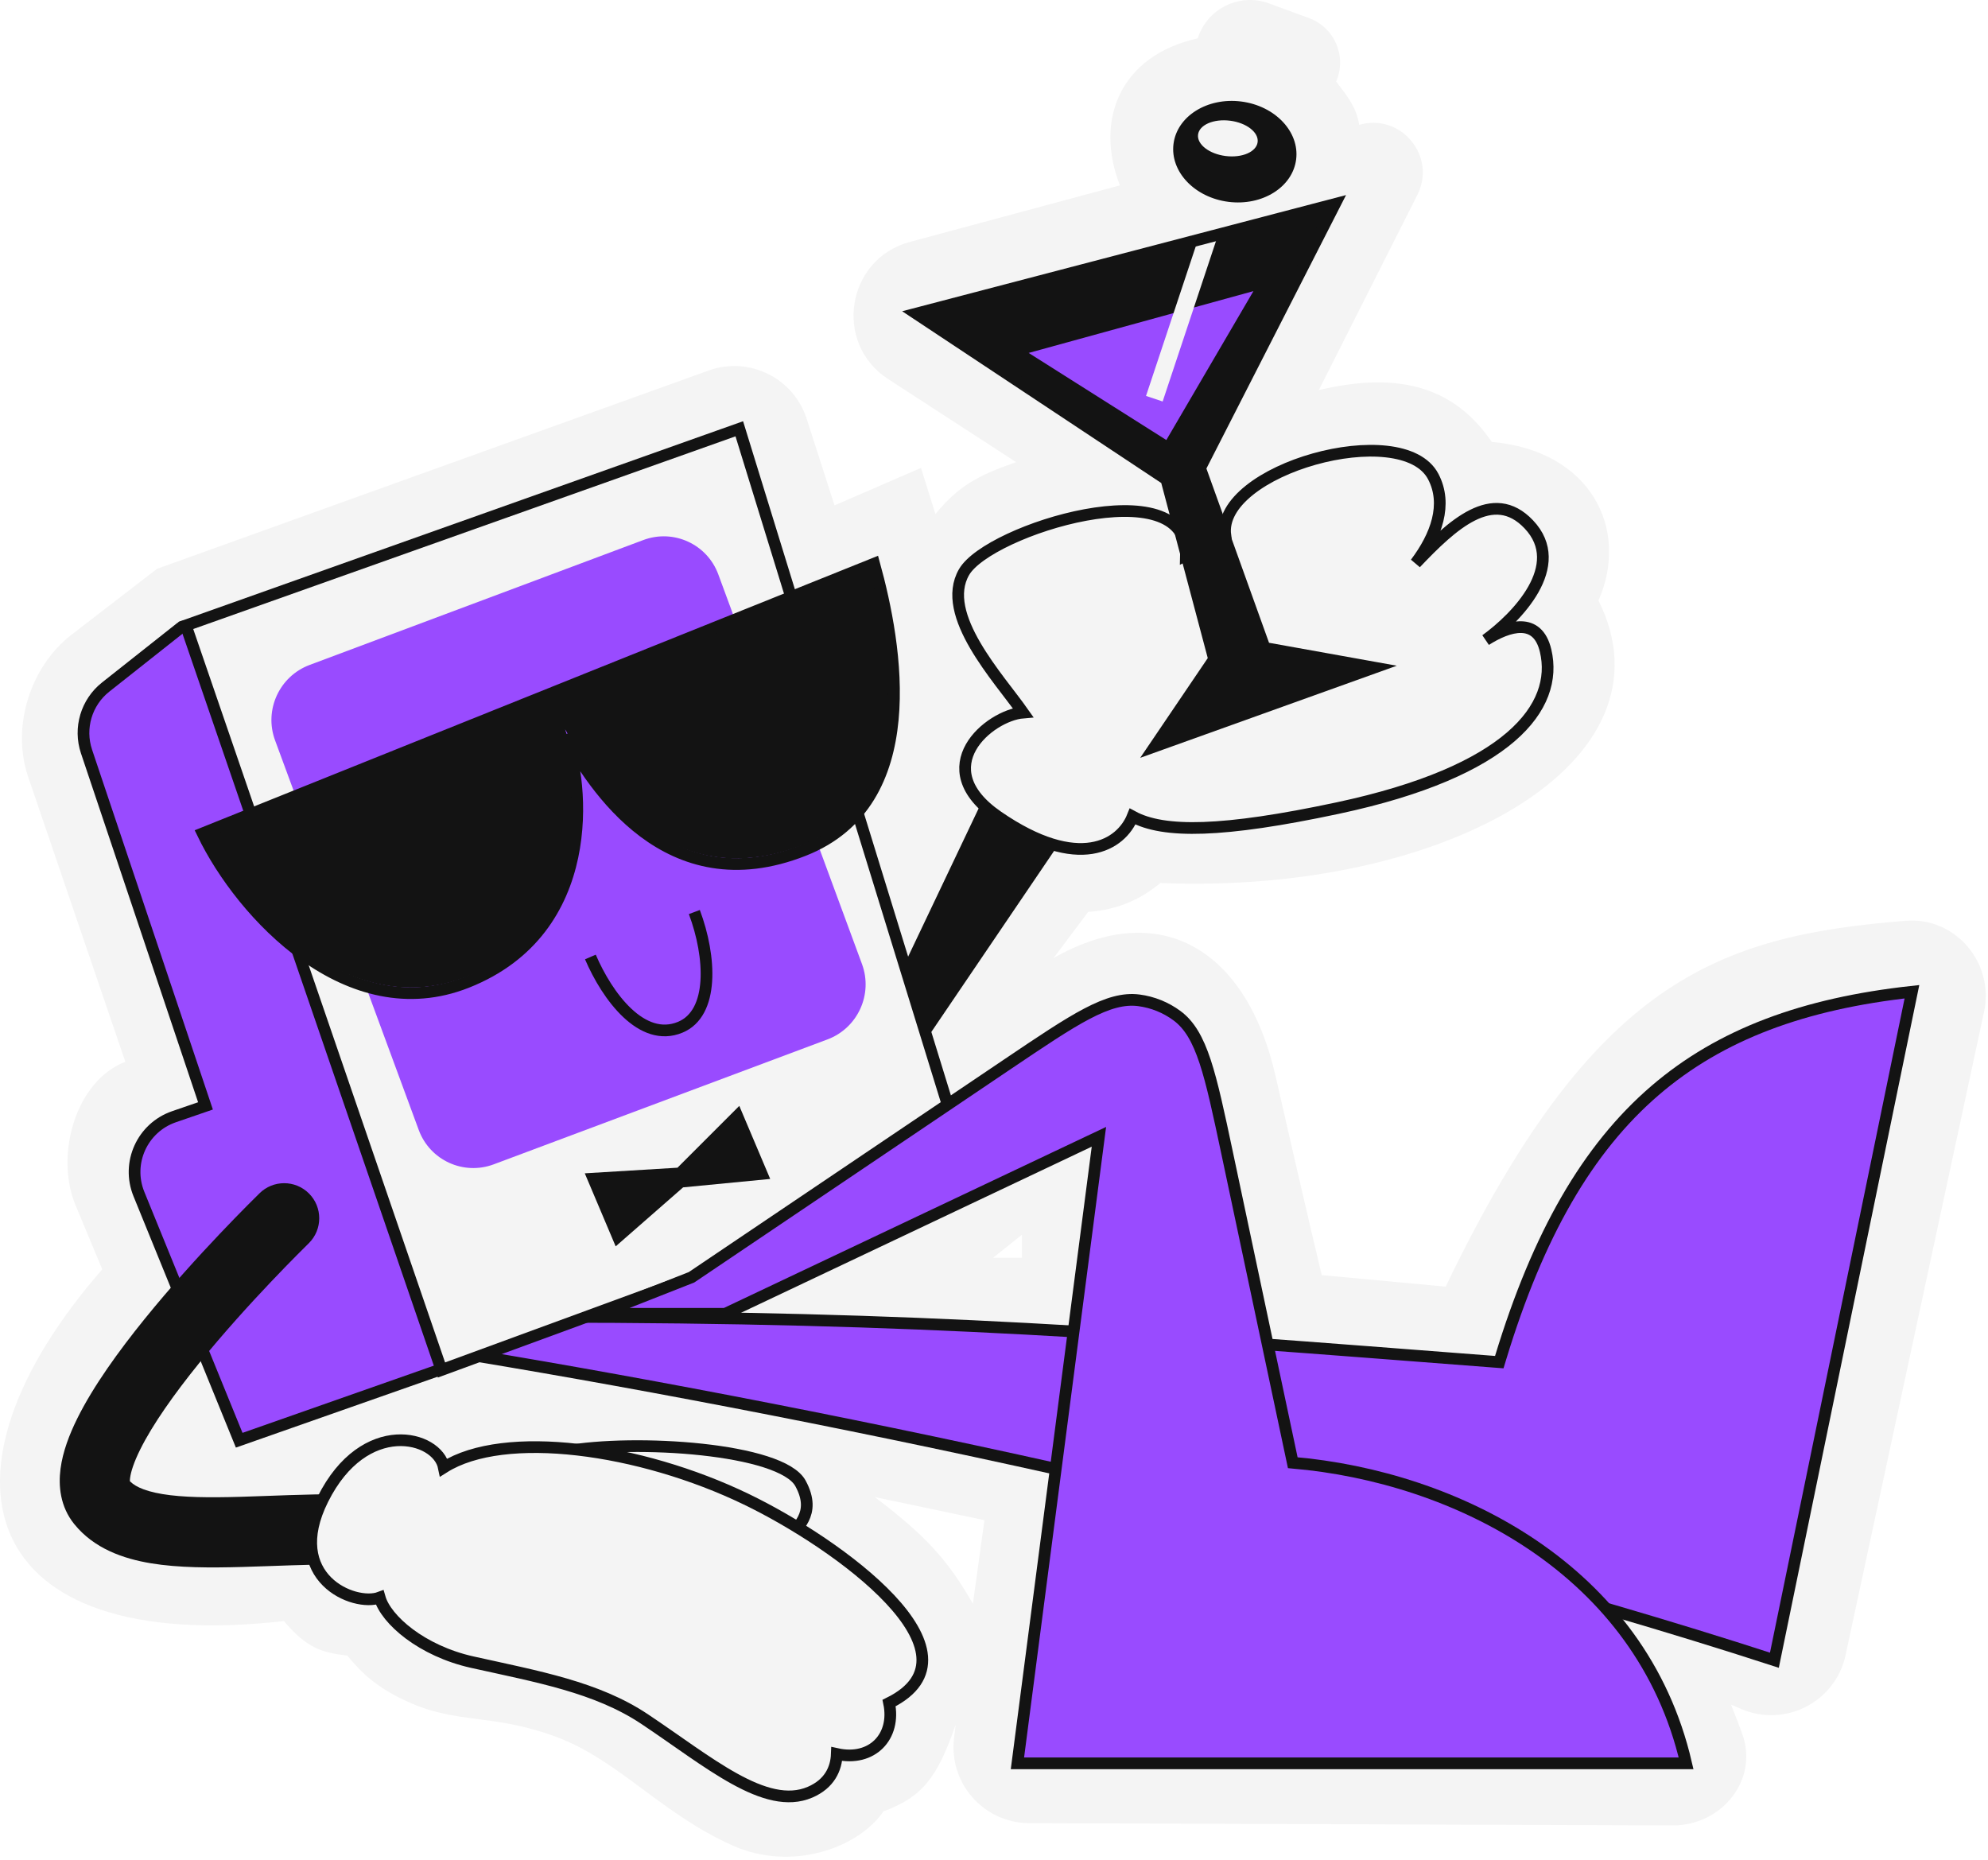
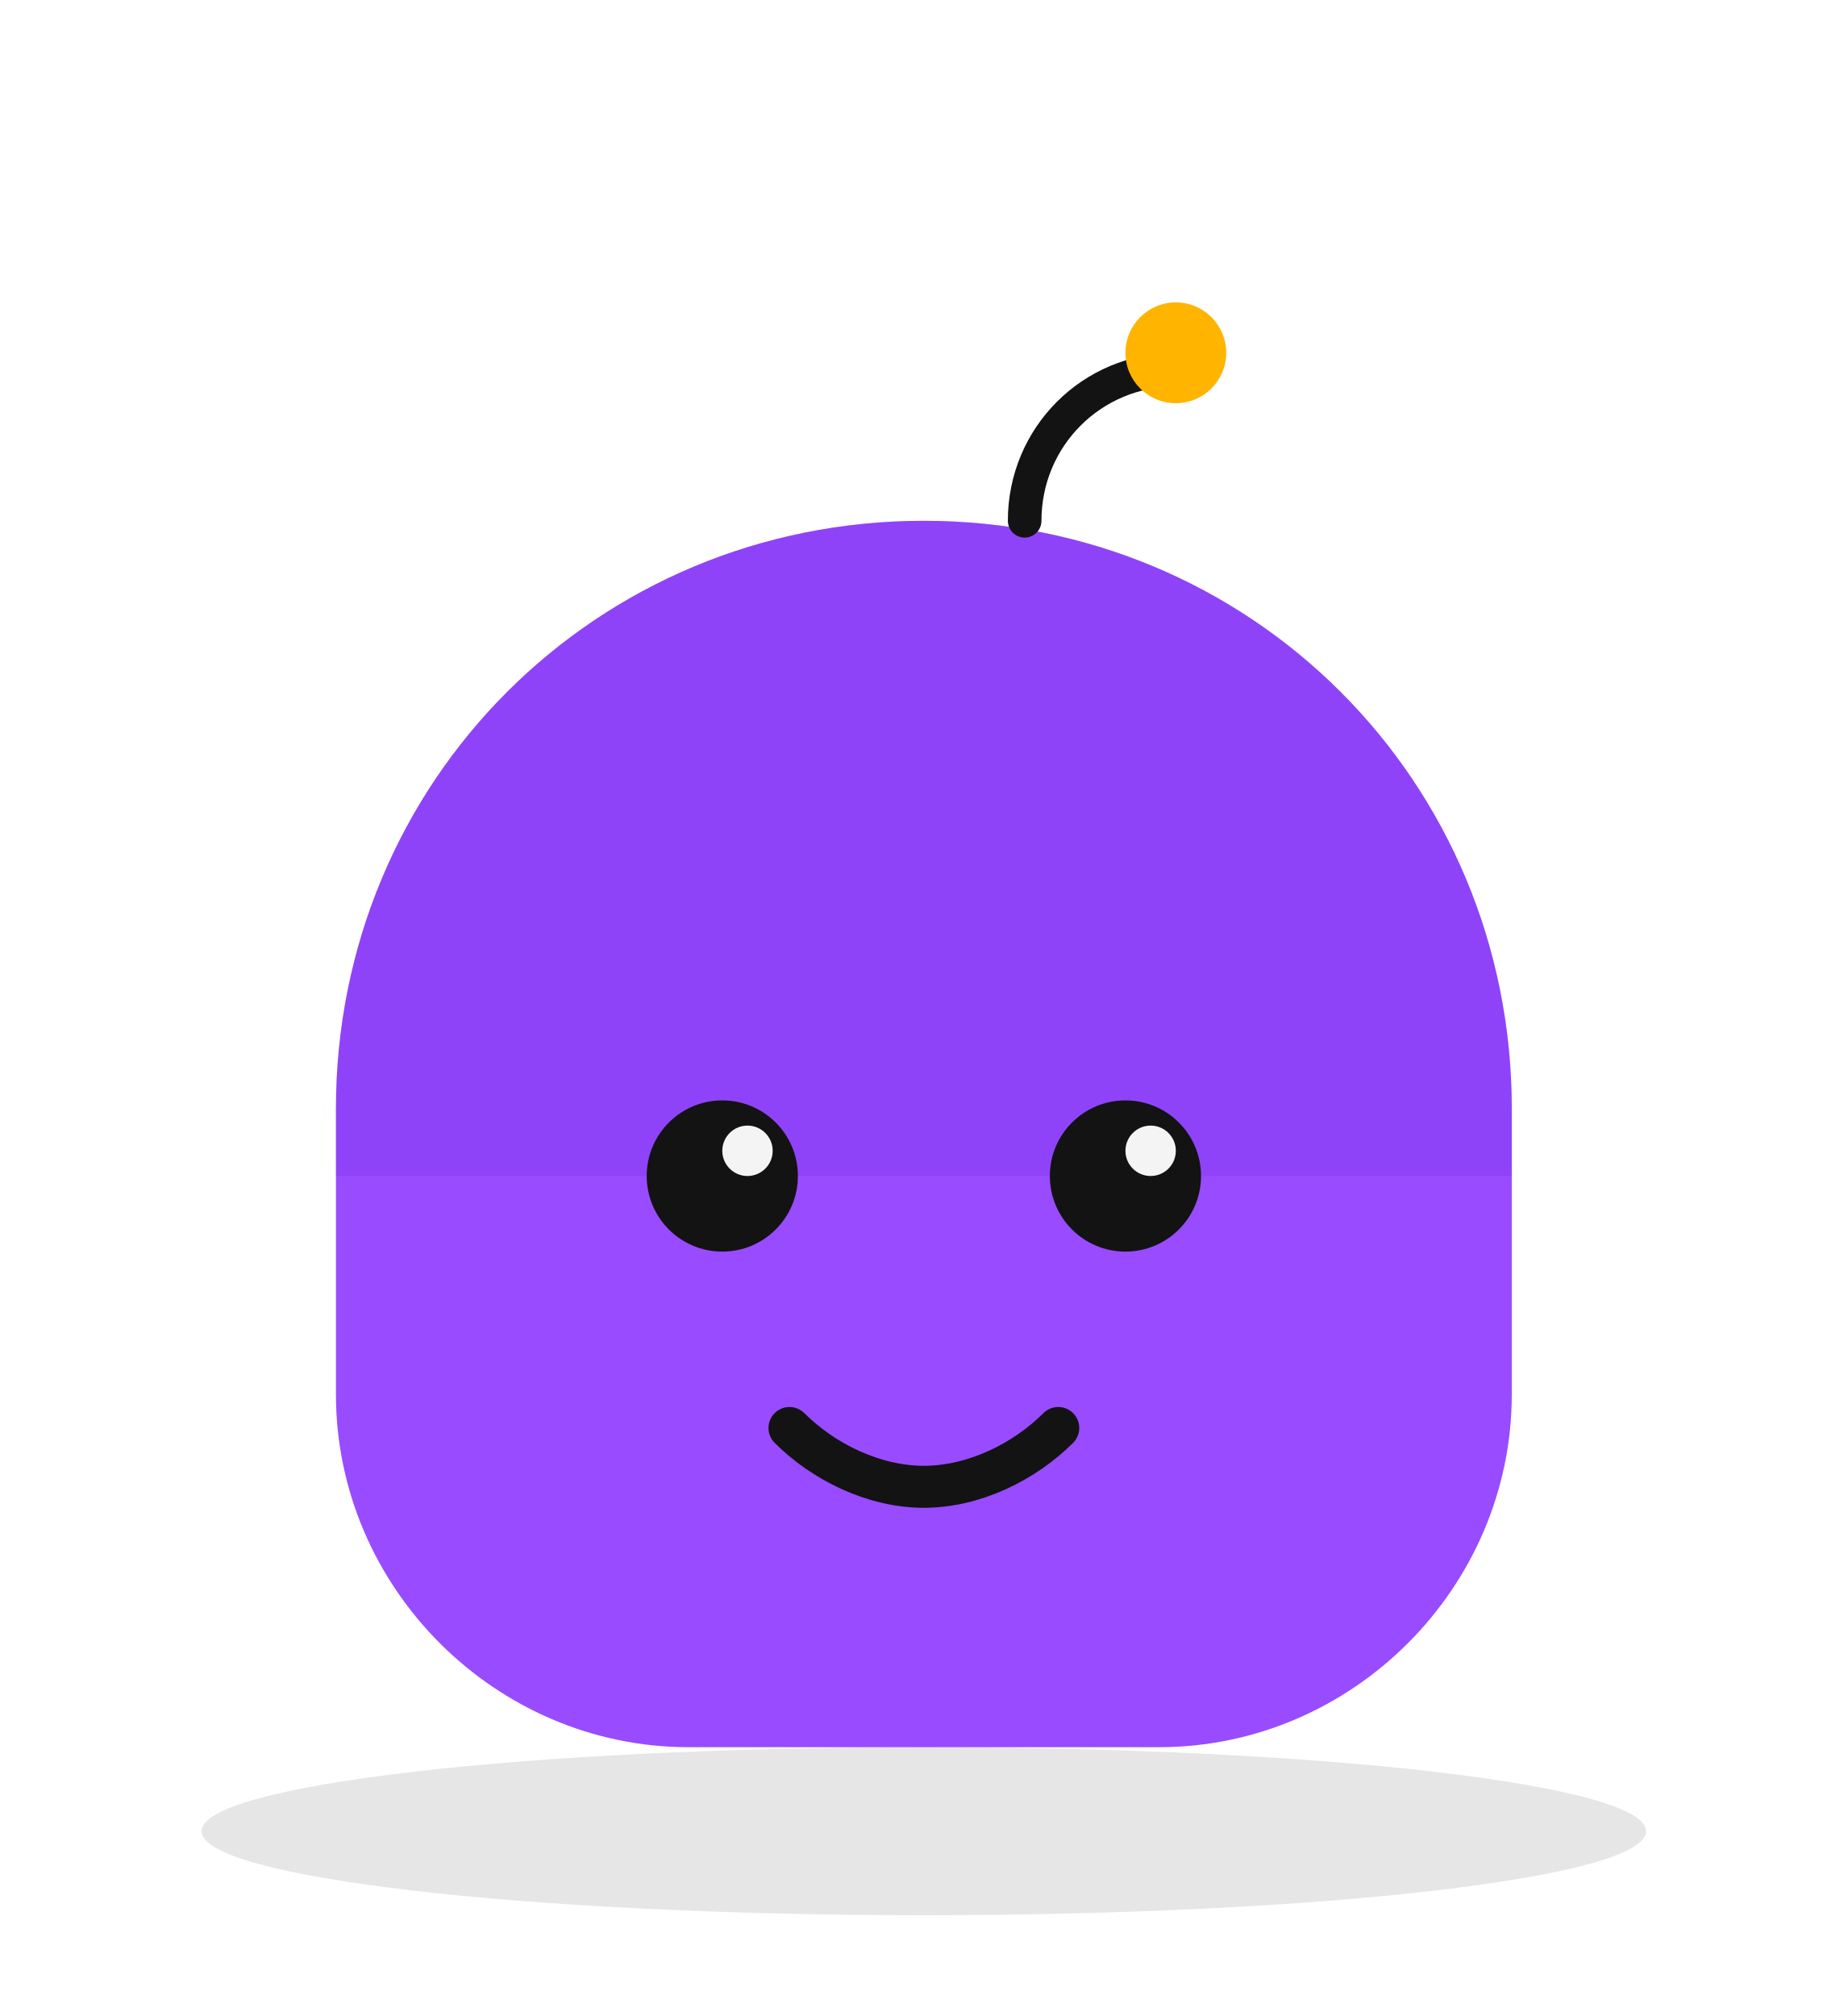
- <svg xmlns="http://www.w3.org/2000/svg" width="340" height="318" viewBox="0 0 340 318" fill="none">
-   <path fill-rule="evenodd" clip-rule="evenodd" d="M4.817 132.866C1.91 124.343 5.141 113.996 12.284 108.512C17.399 104.586 23.002 100.262 26.859 97.278L121.192 63.371C128.111 60.884 135.715 64.626 137.965 71.626L142.724 86.432L157.515 80.022L159.981 87.911C163.917 83.144 167.122 81.364 173.786 79.036L151.905 64.836C142.467 58.712 144.737 44.303 155.602 41.378L191.535 31.704C187.175 20.54 191.535 9.517 204.847 6.559C206.459 1.456 212.005 -1.267 217.027 0.578L223.882 3.097C228.265 4.707 230.385 9.677 228.514 13.954L228.609 14.078C230.686 16.769 231.972 18.436 232.458 21.35C239.586 19.286 245.748 26.713 242.403 33.338L225.555 66.71C239.36 63.453 248.728 66.217 255.138 75.585C271.916 77.021 278.804 90.376 273.38 102.702C287.186 130.313 247.249 152.993 198.438 151.02C195.48 153.486 191.548 155.594 186.112 155.951L180.195 163.839C198.438 153.486 213.229 162.36 218.16 184.054C223.09 205.748 226.048 218.074 226.048 218.074L247.249 220.046C272.337 167.835 293.554 160.058 325.92 157.474C334.458 156.792 341.124 164.69 339.322 173.064L315.64 283.067C313.923 291.044 305.366 295.486 297.854 292.299L296.06 291.538C296.782 293.356 297.408 294.991 297.963 296.517C300.828 304.382 294.466 312.217 286.096 312.188L176.027 311.803C168.264 311.776 162.255 304.995 163.162 297.284L163.432 294.989C160.337 304.001 157.701 307.358 151.106 309.78C146.668 316.19 135.328 320.035 125.468 315.697C119.456 313.052 114.618 309.469 109.98 306.034C105.107 302.426 100.456 298.982 94.899 296.961C89.586 295.029 85.477 294.494 81.671 293.998C77.708 293.482 74.074 293.008 69.754 291.045C64.33 288.579 61.865 286.114 59.4 283.156C55.073 282.62 52.542 281.935 48.553 277.239C-4.103 283.206 -13.078 252.094 17.491 217.088L12.742 205.691C9.499 197.231 12.986 184.86 21.435 181.589L4.817 132.866ZM169.841 215.116H174.772V211.172L169.841 215.116ZM149.627 256.038C158.203 262.578 161.955 266.551 166.39 274.281L168.362 259.983L149.627 256.038Z" fill="#F4F4F4" />
-   <path d="M303.468 283.937C231.99 260.726 142.524 242.012 81.34 231.855L93.064 225.21C158.682 225.218 193.235 228.096 255.616 232.895L256.416 232.956L256.649 232.189C263.048 211.146 271.499 196.447 283.029 186.526C294.278 176.848 308.56 171.63 326.992 169.611L303.468 283.937Z" fill="#994BFF" />
-   <path d="M303.468 283.937C231.99 260.726 142.524 242.012 81.34 231.855L93.064 225.21C158.682 225.218 193.235 228.096 255.616 232.895L256.416 232.956L256.649 232.189C263.048 211.146 271.499 196.447 283.029 186.526C294.278 176.848 308.56 171.63 326.992 169.611L303.468 283.937Z" stroke="#131313" stroke-width="2" />
-   <path d="M155.269 182.406L183.618 140.603L169.684 133.396L150.944 172.797L155.269 182.406Z" fill="#131313" />
-   <path d="M18.074 117.502L30.917 107.343C31.365 106.988 32.02 107.081 32.352 107.547L66.857 155.979L76.467 233.82L40.91 246.313L23.758 204.211C21.591 198.894 24.338 192.848 29.768 190.982L35.144 189.133L14.798 128.528C13.456 124.53 14.766 120.119 18.074 117.502Z" fill="#994BFF" />
-   <path d="M18.074 117.502L30.917 107.343C31.365 106.988 32.02 107.081 32.352 107.547L66.857 155.979L76.467 233.82L40.91 246.313L23.758 204.211C21.591 198.894 24.338 192.848 29.768 190.982L35.144 189.133L14.798 128.528C13.456 124.53 14.766 120.119 18.074 117.502Z" stroke="#131313" stroke-width="2" />
-   <path d="M126.438 73.333L31.78 106.968L75.506 234.3L165.839 201.146L126.438 73.333Z" fill="#F4F4F4" stroke="#131313" stroke-width="2" />
-   <rect width="80.944" height="91.027" rx="10" transform="matrix(0.936545 -0.350548 0.345981 0.938242 43.582 117.229)" fill="#994BFF" />
-   <path d="M52.84 212.596C55.183 210.253 55.183 206.454 52.84 204.111C50.497 201.768 46.698 201.768 44.355 204.111L48.598 208.354L52.84 212.596ZM48.598 208.354L44.355 204.111C43.673 204.793 33.594 214.624 24.713 225.602C20.305 231.051 15.949 237.074 13.22 242.583C11.863 245.322 10.734 248.275 10.354 251.182C9.969 254.122 10.287 257.676 12.702 260.659L17.365 256.884L22.029 253.109C22.402 253.57 22.119 253.76 22.252 252.739C22.39 251.686 22.897 250.082 23.973 247.91C26.109 243.599 29.802 238.391 34.042 233.149C42.459 222.745 52.081 213.356 52.84 212.596L48.598 208.354ZM17.365 256.884L12.702 260.659C16.102 264.86 21.12 266.581 25.812 267.36C30.555 268.148 36.028 268.137 41.437 267.987C52.73 267.673 64.346 266.788 74.737 268.999L75.986 263.13L77.235 257.262C65.043 254.668 51.433 255.705 41.103 255.991C35.701 256.142 31.264 256.101 27.778 255.522C24.241 254.935 22.713 253.953 22.029 253.109L17.365 256.884Z" fill="#131313" />
-   <path d="M136.901 253.688C133.634 247.698 108.584 246.064 96.603 248.242L135.268 262.945C135.812 261.312 139.875 259.139 136.901 253.688Z" fill="#F4F4F4" stroke="#131313" stroke-width="2" />
-   <path d="M55.217 256.41C62.296 242.252 74.821 245.519 75.911 250.964C86.257 244.43 109.394 247.599 127.644 256.41C143.436 264.034 169.255 282.753 152.058 291.263C153.25 296.988 149.167 301.312 143.117 299.976C143.025 302.497 141.873 305.08 138.535 306.511C130.911 309.778 121.131 301.259 110.218 293.985C102.049 288.54 91.955 286.753 80.791 284.272C72.142 282.35 66.024 277.033 64.935 273.221C60.578 274.855 48.493 269.857 55.217 256.41Z" fill="#F4F4F4" stroke="#131313" stroke-width="2" />
-   <path d="M187.943 194.419L124.037 224.69H102.414L118.271 218.444L172.4 181.945C183.822 174.244 189.533 170.393 194.785 171.08C197.15 171.39 199.396 172.299 201.312 173.72C205.565 176.877 206.993 183.615 209.85 197.091L221.097 250.157C248.966 252.559 280.679 268.416 288.367 301.57H174.008L187.943 194.419Z" fill="#994BFF" stroke="#131313" stroke-width="2" />
-   <mask id="mask0_chilling" style="mask-type:alpha" maskUnits="userSpaceOnUse" x="34" y="95" width="119" height="74">
-     <path d="M149.502 95.436L34.663 141.564C41.39 155.498 59.649 175.019 79.83 167.03C102.413 158.091 99.851 132.755 96.647 124.747C101.452 133.396 114.089 153.698 137.49 144.447C158.151 136.279 153.346 109.371 149.502 95.436Z" fill="black" />
-   </mask>
-   <g mask="url(#mask0_chilling)">
-     <path d="M149.502 95.436L34.663 141.564C41.39 155.498 59.649 175.019 79.83 167.03C102.413 158.091 99.851 132.755 96.647 124.747C101.452 133.396 114.089 153.698 137.49 144.447C158.151 136.279 153.346 109.371 149.502 95.436Z" fill="#131313" />
-   </g>
-   <path d="M149.502 96.397L34.663 142.525C41.39 156.46 59.649 175.98 79.83 167.992C102.413 159.052 99.851 133.716 96.647 125.708C101.452 134.357 114.089 154.659 137.49 145.408C158.151 137.24 153.346 110.332 149.502 96.397Z" stroke="#131313" stroke-width="2" />
-   <path d="M174.97 121.864C170.805 115.938 160.651 105.143 164.879 97.839C169.107 90.535 203.319 80.061 202.839 94.956L209.566 91.593C208.001 80.251 239.837 71.412 245.122 81.502C247.615 86.261 245.635 91.638 242.108 96.32C248.361 89.737 255.342 83.231 261.459 89.67C268.166 96.73 259.316 105.679 254.103 109.452C257.98 106.99 262.964 105.435 264.342 111.293C266.604 120.903 258.096 131.954 228.785 138.201C209.085 142.399 198.995 142.525 193.709 139.642C191.787 144.447 184.58 149.252 170.645 139.642C158.434 131.221 169.204 122.344 174.97 121.864Z" fill="#F4F4F4" stroke="#131313" stroke-width="2" />
-   <path d="M199.474 81.982L156.71 53.633L228.304 34.894L205.24 80.06L216.292 110.812L235.031 114.176L197.552 127.63L207.643 112.734L199.474 81.982Z" fill="#131313" />
-   <path d="M100.973 163.667C103.856 170.394 109.776 178.418 116.349 175.68C122.115 173.277 121.634 163.667 118.751 155.979" stroke="#131313" stroke-width="2" />
-   <path d="M105.297 213.158L100.012 200.666L115.868 199.705L126.439 189.134L131.725 201.627L116.829 203.068L105.297 213.158Z" fill="#131313" />
-   <path d="M199.474 75.255L175.93 60.36L214.37 49.789L199.474 75.255Z" fill="#994BFF" />
-   <path d="M197.421 68.19L215.95 12.475" stroke="#F4F4F4" stroke-width="3" />
-   <ellipse cx="211.187" cy="25.94" rx="10.571" ry="8.649" transform="rotate(7.21646 211.187 25.94)" fill="#131313" />
-   <ellipse cx="209.994" cy="23.663" rx="5.135" ry="3.043" transform="rotate(7.21646 209.994 23.6628)" fill="#F4F4F4" />
-   <path d="M199.474 81.982L156.71 53.633L228.304 34.894L205.24 80.06L216.292 110.812L235.031 114.176L197.552 127.63L207.643 112.734L199.474 81.982Z" stroke="#131313" stroke-width="2" />
+ <svg xmlns="http://www.w3.org/2000/svg" viewBox="0 0 220 240" fill="none">
+   <ellipse cx="110" cy="218" rx="86" ry="10" fill="#000" opacity="0.10" />
+   <path d="M40 132c0-39 31-70 70-70s70 31 70 70v34c0 23-19 42-42 42H82c-23 0-42-19-42-42v-34Z" fill="#994BFF" />
+   <path d="M40 132c0-39 31-70 70-70s70 31 70 70v8H40v-8Z" fill="#7A30E6" opacity="0.30" />
+   <ellipse cx="86" cy="140" rx="9" ry="9" fill="#131313" />
+   <ellipse cx="134" cy="140" rx="9" ry="9" fill="#131313" />
+   <ellipse cx="89" cy="137" rx="3" ry="3" fill="#F4F4F4" />
+   <ellipse cx="137" cy="137" rx="3" ry="3" fill="#F4F4F4" />
+   <path d="M94 170c4 4 10 7 16 7s12-3 16-7" stroke="#131313" stroke-width="5" stroke-linecap="round" fill="none" />
+   <path d="M122 62c0-10 8-18 18-18" stroke="#131313" stroke-width="4" stroke-linecap="round" fill="none" />
+   <circle cx="140" cy="42" r="6" fill="#FFB400" />
</svg>
